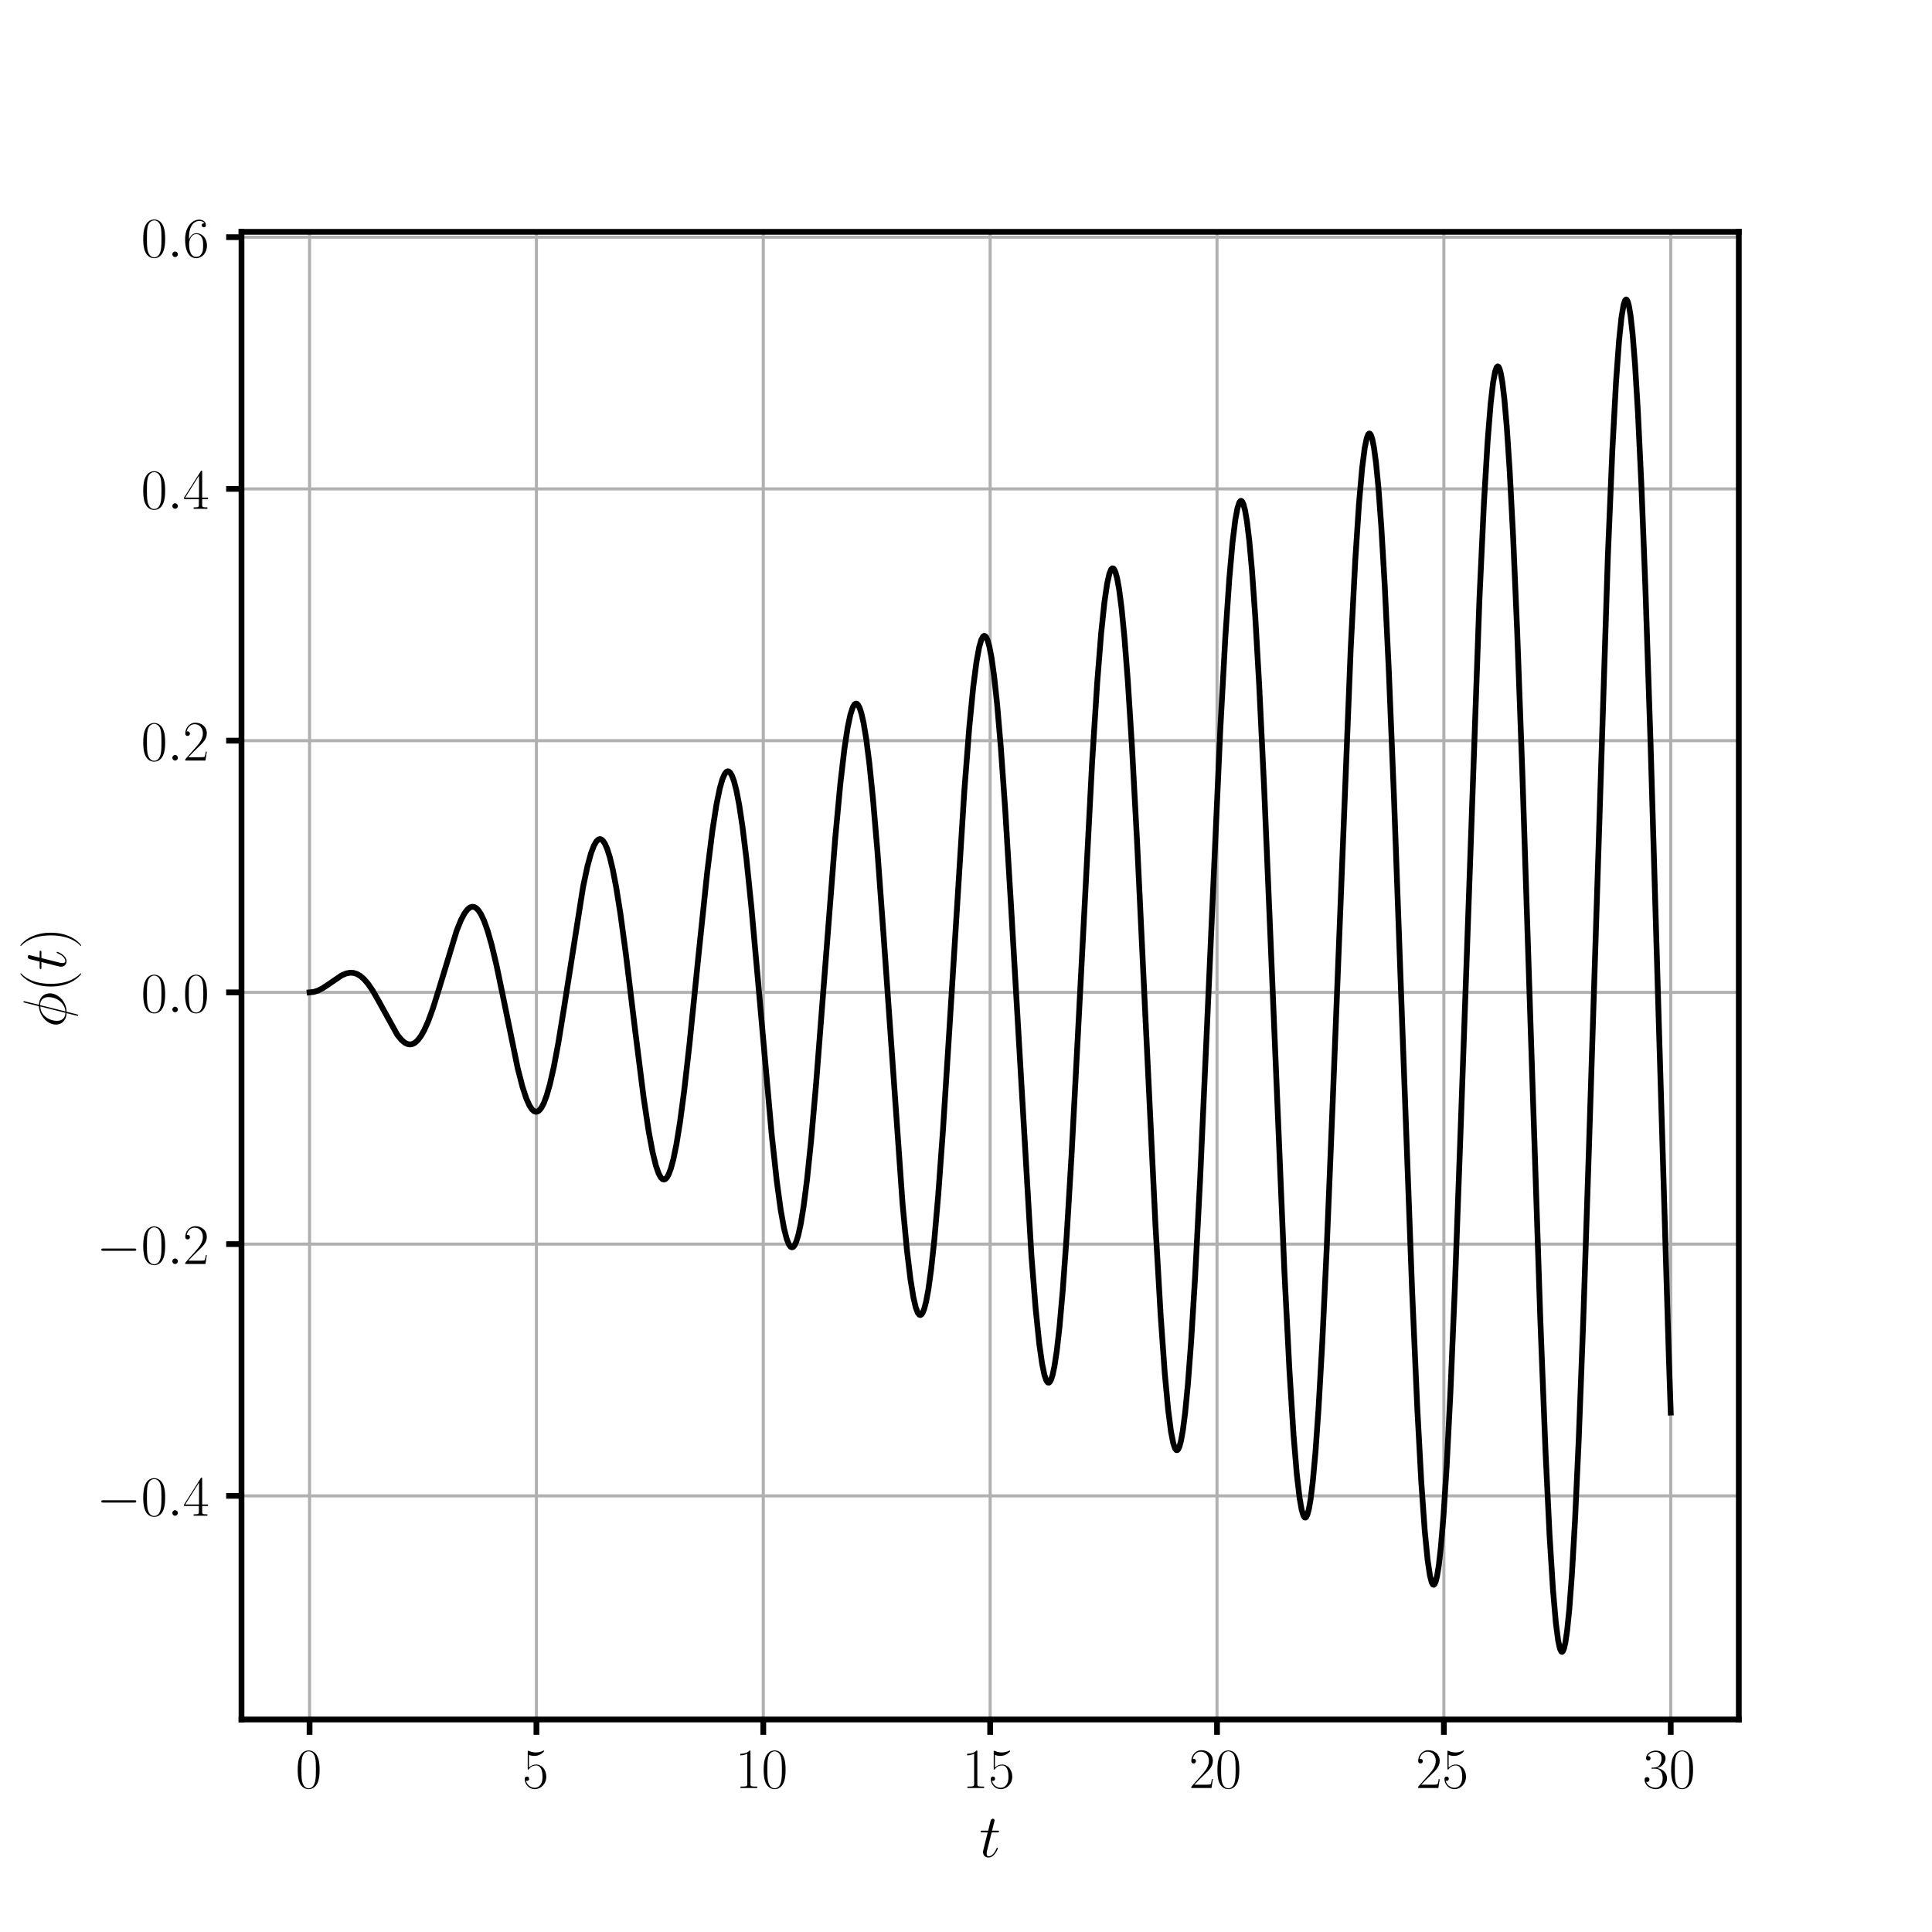
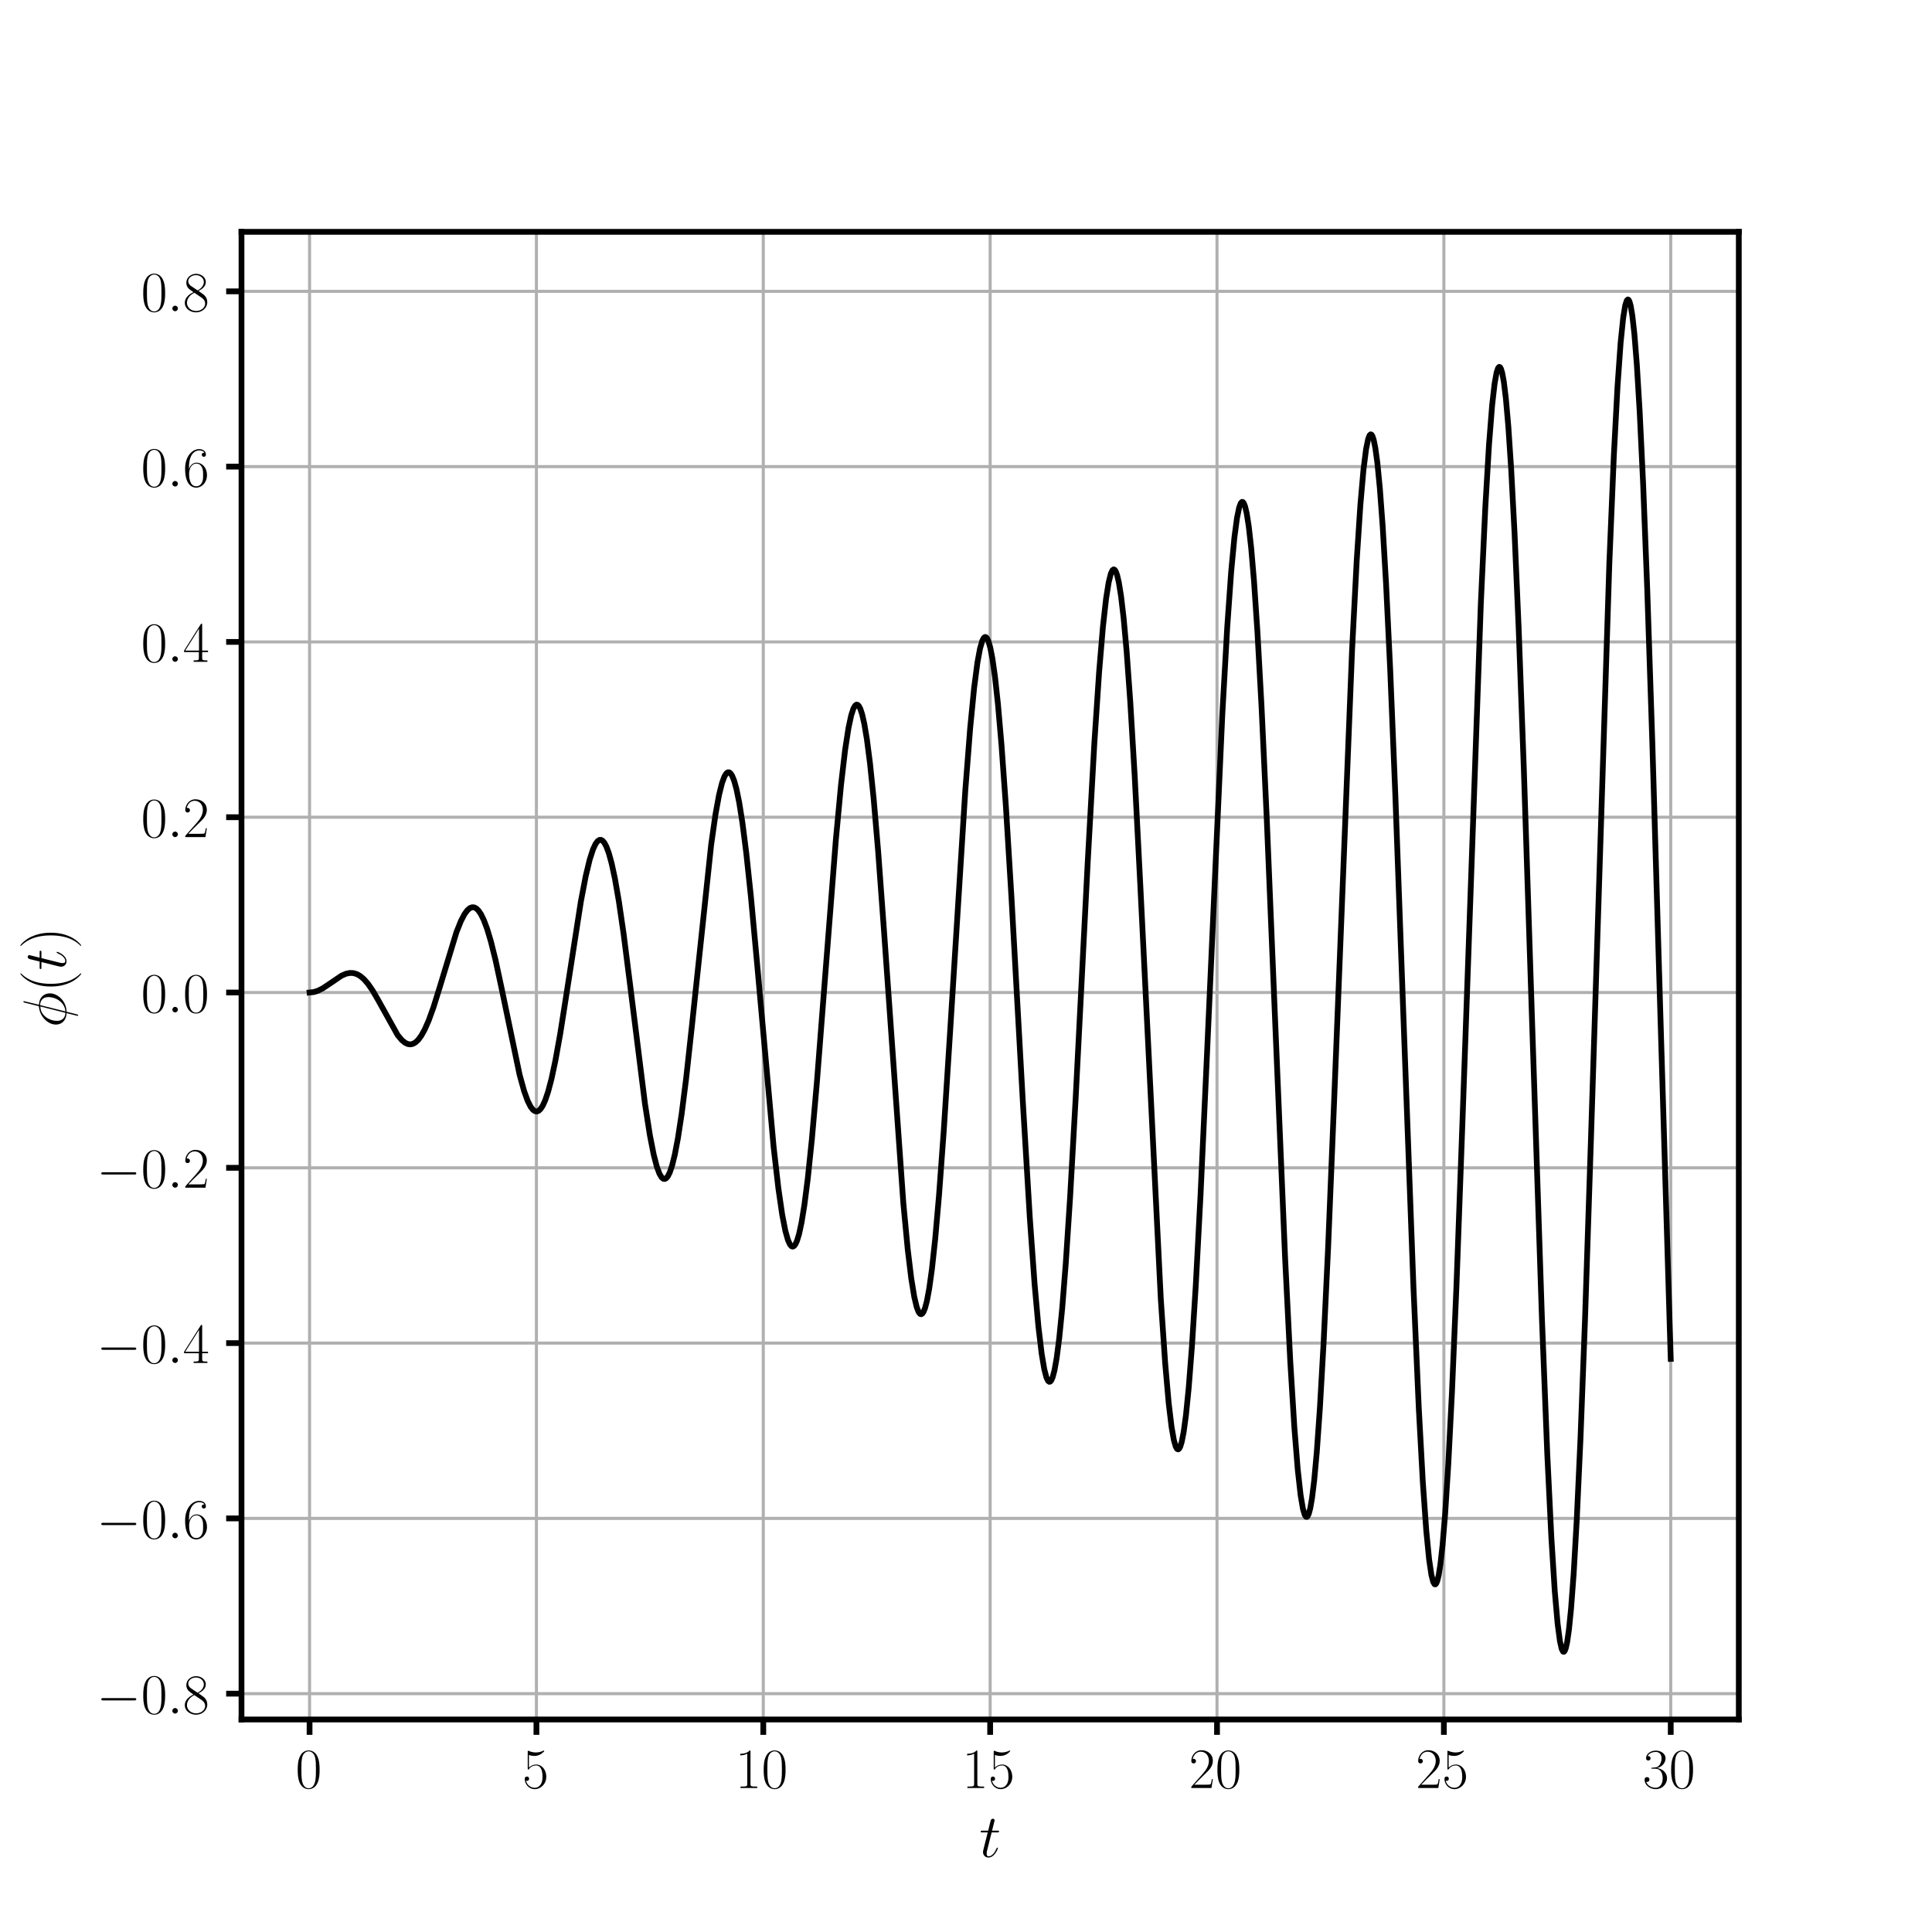
<svg xmlns="http://www.w3.org/2000/svg" xmlns:xlink="http://www.w3.org/1999/xlink" width="504pt" height="504pt" viewBox="0 0 504 504" version="1.1">
  <defs>
    <style type="text/css">*{stroke-linejoin: round; stroke-linecap: butt}</style>
  </defs>
  <g id="figure_1">
    <g id="patch_1">
      <path d="M 0 504  L 504 504  L 504 0  L 0 0  z " style="fill: #ffffff" />
    </g>
    <g id="axes_1">
      <g id="patch_2">
        <path d="M 63 448.56  L 453.6 448.56  L 453.6 60.48  L 63 60.48  z " style="fill: #ffffff" />
      </g>
      <g id="matplotlib.axis_1">
        <g id="xtick_1">
          <g id="line2d_1">
-             <path d="M 80.755 448.56  L 80.755 60.48  " clip-path="url(#p3de62690d2)" style="fill: none; stroke: #b0b0b0; stroke-width: 0.8; stroke-linecap: square" />
+             <path d="M 80.755 448.56  L 80.755 60.48  " clip-path="url(#p4feaed9489)" style="fill: none; stroke: #b0b0b0; stroke-width: 0.8; stroke-linecap: square" />
          </g>
          <g id="line2d_2">
            <defs>
-               <path id="m54a59d5368" d="M 0 0  L 0 4  " style="stroke: #000000; stroke-width: 1.5" />
+               <path id="m7c94005bdd" d="M 0 0  L 0 4  " style="stroke: #000000; stroke-width: 1.5" />
            </defs>
            <g>
-               <use xlink:href="#m54a59d5368" x="80.755" y="448.56" style="stroke: #000000; stroke-width: 1.5" />
+               <use xlink:href="#m7c94005bdd" x="80.755" y="448.56" style="stroke: #000000; stroke-width: 1.5" />
            </g>
          </g>
          <g id="text_1">
            <g transform="translate(77.09643 466.4377) scale(0.15 -0.15)">
              <defs>
                <path id="CMR17-30" d="M 2688 2025  C 2688 2416 2682 3080 2413 3591  C 2176 4039 1798 4198 1466 4198  C 1158 4198 768 4058 525 3597  C 269 3118 243 2524 243 2025  C 243 1661 250 1106 448 619  C 723 -39 1216 -128 1466 -128  C 1760 -128 2208 -7 2470 600  C 2662 1042 2688 1559 2688 2025  z M 1466 -26  C 1056 -26 813 325 723 812  C 653 1188 653 1738 653 2096  C 653 2588 653 2997 736 3387  C 858 3929 1216 4096 1466 4096  C 1728 4096 2067 3923 2189 3400  C 2272 3036 2278 2607 2278 2096  C 2278 1680 2278 1169 2202 792  C 2067 95 1690 -26 1466 -26  z " transform="scale(0.015625)" />
              </defs>
              <use xlink:href="#CMR17-30" transform="scale(0.996264)" />
            </g>
          </g>
        </g>
        <g id="xtick_2">
          <g id="line2d_3">
-             <path d="M 139.936 448.56  L 139.936 60.48  " clip-path="url(#p3de62690d2)" style="fill: none; stroke: #b0b0b0; stroke-width: 0.8; stroke-linecap: square" />
+             <path d="M 139.936 448.56  L 139.936 60.48  " clip-path="url(#p4feaed9489)" style="fill: none; stroke: #b0b0b0; stroke-width: 0.8; stroke-linecap: square" />
          </g>
          <g id="line2d_4">
            <g>
-               <use xlink:href="#m54a59d5368" x="139.936" y="448.56" style="stroke: #000000; stroke-width: 1.5" />
+               <use xlink:href="#m7c94005bdd" x="139.936" y="448.56" style="stroke: #000000; stroke-width: 1.5" />
            </g>
          </g>
          <g id="text_2">
            <g transform="translate(136.2782 466.4377) scale(0.15 -0.15)">
              <defs>
                <path id="CMR17-35" d="M 730 3692  C 794 3666 1056 3584 1325 3584  C 1920 3584 2246 3911 2432 4100  C 2432 4157 2432 4192 2394 4192  C 2387 4192 2374 4192 2323 4163  C 2099 4058 1837 3973 1517 3973  C 1325 3973 1037 3999 723 4139  C 653 4171 640 4171 634 4171  C 602 4171 595 4164 595 4037  L 595 2203  C 595 2089 595 2057 659 2057  C 691 2057 704 2070 736 2114  C 941 2401 1222 2522 1542 2522  C 1766 2522 2246 2382 2246 1289  C 2246 1085 2246 715 2054 421  C 1894 159 1645 25 1370 25  C 947 25 518 320 403 814  C 429 807 480 795 506 795  C 589 795 749 840 749 1038  C 749 1210 627 1280 506 1280  C 358 1280 262 1190 262 1011  C 262 454 704 -128 1382 -128  C 2042 -128 2669 440 2669 1264  C 2669 2030 2170 2624 1549 2624  C 1222 2624 947 2503 730 2274  L 730 3692  z " transform="scale(0.015625)" />
              </defs>
              <use xlink:href="#CMR17-35" transform="scale(0.996264)" />
            </g>
          </g>
        </g>
        <g id="xtick_3">
          <g id="line2d_5">
-             <path d="M 199.118 448.56  L 199.118 60.48  " clip-path="url(#p3de62690d2)" style="fill: none; stroke: #b0b0b0; stroke-width: 0.8; stroke-linecap: square" />
+             <path d="M 199.118 448.56  L 199.118 60.48  " clip-path="url(#p4feaed9489)" style="fill: none; stroke: #b0b0b0; stroke-width: 0.8; stroke-linecap: square" />
          </g>
          <g id="line2d_6">
            <g>
-               <use xlink:href="#m54a59d5368" x="199.118" y="448.56" style="stroke: #000000; stroke-width: 1.5" />
+               <use xlink:href="#m7c94005bdd" x="199.118" y="448.56" style="stroke: #000000; stroke-width: 1.5" />
            </g>
          </g>
          <g id="text_3">
            <g transform="translate(191.8019 466.4377) scale(0.15 -0.15)">
              <defs>
                <path id="CMR17-31" d="M 1702 4058  C 1702 4192 1696 4192 1606 4192  C 1357 3916 979 3827 621 3827  C 602 3827 570 3827 563 3808  C 557 3795 557 3782 557 3648  C 755 3648 1088 3686 1344 3839  L 1344 461  C 1344 236 1331 160 781 160  L 589 160  L 589 0  C 896 0 1216 0 1523 0  C 1830 0 2150 0 2458 0  L 2458 160  L 2266 160  C 1715 160 1702 230 1702 458  L 1702 4058  z " transform="scale(0.015625)" />
              </defs>
              <use xlink:href="#CMR17-31" transform="scale(0.996264)" />
              <use xlink:href="#CMR17-30" transform="translate(45.69048 0) scale(0.996264)" />
            </g>
          </g>
        </g>
        <g id="xtick_4">
          <g id="line2d_7">
-             <path d="M 258.3 448.56  L 258.3 60.48  " clip-path="url(#p3de62690d2)" style="fill: none; stroke: #b0b0b0; stroke-width: 0.8; stroke-linecap: square" />
+             <path d="M 258.3 448.56  L 258.3 60.48  " clip-path="url(#p4feaed9489)" style="fill: none; stroke: #b0b0b0; stroke-width: 0.8; stroke-linecap: square" />
          </g>
          <g id="line2d_8">
            <g>
-               <use xlink:href="#m54a59d5368" x="258.3" y="448.56" style="stroke: #000000; stroke-width: 1.5" />
+               <use xlink:href="#m7c94005bdd" x="258.3" y="448.56" style="stroke: #000000; stroke-width: 1.5" />
            </g>
          </g>
          <g id="text_4">
            <g transform="translate(250.9838 466.4377) scale(0.15 -0.15)">
              <use xlink:href="#CMR17-31" transform="scale(0.996264)" />
              <use xlink:href="#CMR17-35" transform="translate(45.69048 0) scale(0.996264)" />
            </g>
          </g>
        </g>
        <g id="xtick_5">
          <g id="line2d_9">
-             <path d="M 317.482 448.56  L 317.482 60.48  " clip-path="url(#p3de62690d2)" style="fill: none; stroke: #b0b0b0; stroke-width: 0.8; stroke-linecap: square" />
+             <path d="M 317.482 448.56  L 317.482 60.48  " clip-path="url(#p4feaed9489)" style="fill: none; stroke: #b0b0b0; stroke-width: 0.8; stroke-linecap: square" />
          </g>
          <g id="line2d_10">
            <g>
-               <use xlink:href="#m54a59d5368" x="317.482" y="448.56" style="stroke: #000000; stroke-width: 1.5" />
+               <use xlink:href="#m7c94005bdd" x="317.482" y="448.56" style="stroke: #000000; stroke-width: 1.5" />
            </g>
          </g>
          <g id="text_5">
            <g transform="translate(310.1656 466.4377) scale(0.15 -0.15)">
              <defs>
                <path id="CMR17-32" d="M 2669 989  L 2554 989  C 2490 536 2438 459 2413 420  C 2381 369 1920 369 1830 369  L 602 369  C 832 619 1280 1072 1824 1597  C 2214 1967 2669 2402 2669 3035  C 2669 3790 2067 4224 1395 4224  C 691 4224 262 3604 262 3030  C 262 2780 448 2748 525 2748  C 589 2748 781 2787 781 3010  C 781 3207 614 3264 525 3264  C 486 3264 448 3258 422 3245  C 544 3790 915 4058 1306 4058  C 1862 4058 2227 3617 2227 3035  C 2227 2479 1901 2000 1536 1584  L 262 146  L 262 0  L 2515 0  L 2669 989  z " transform="scale(0.015625)" />
              </defs>
              <use xlink:href="#CMR17-32" transform="scale(0.996264)" />
              <use xlink:href="#CMR17-30" transform="translate(45.69048 0) scale(0.996264)" />
            </g>
          </g>
        </g>
        <g id="xtick_6">
          <g id="line2d_11">
-             <path d="M 376.664 448.56  L 376.664 60.48  " clip-path="url(#p3de62690d2)" style="fill: none; stroke: #b0b0b0; stroke-width: 0.8; stroke-linecap: square" />
+             <path d="M 376.664 448.56  L 376.664 60.48  " clip-path="url(#p4feaed9489)" style="fill: none; stroke: #b0b0b0; stroke-width: 0.8; stroke-linecap: square" />
          </g>
          <g id="line2d_12">
            <g>
-               <use xlink:href="#m54a59d5368" x="376.664" y="448.56" style="stroke: #000000; stroke-width: 1.5" />
+               <use xlink:href="#m7c94005bdd" x="376.664" y="448.56" style="stroke: #000000; stroke-width: 1.5" />
            </g>
          </g>
          <g id="text_6">
            <g transform="translate(369.3474 466.4377) scale(0.15 -0.15)">
              <use xlink:href="#CMR17-32" transform="scale(0.996264)" />
              <use xlink:href="#CMR17-35" transform="translate(45.69048 0) scale(0.996264)" />
            </g>
          </g>
        </g>
        <g id="xtick_7">
          <g id="line2d_13">
-             <path d="M 435.845 448.56  L 435.845 60.48  " clip-path="url(#p3de62690d2)" style="fill: none; stroke: #b0b0b0; stroke-width: 0.8; stroke-linecap: square" />
+             <path d="M 435.845 448.56  L 435.845 60.48  " clip-path="url(#p4feaed9489)" style="fill: none; stroke: #b0b0b0; stroke-width: 0.8; stroke-linecap: square" />
          </g>
          <g id="line2d_14">
            <g>
-               <use xlink:href="#m54a59d5368" x="435.845" y="448.56" style="stroke: #000000; stroke-width: 1.5" />
+               <use xlink:href="#m7c94005bdd" x="435.845" y="448.56" style="stroke: #000000; stroke-width: 1.5" />
            </g>
          </g>
          <g id="text_7">
            <g transform="translate(428.5292 466.4377) scale(0.15 -0.15)">
              <defs>
                <path id="CMR17-33" d="M 1414 2157  C 1984 2157 2234 1662 2234 1090  C 2234 320 1824 25 1453 25  C 1114 25 563 194 390 693  C 422 680 454 680 486 680  C 640 680 755 782 755 948  C 755 1133 614 1216 486 1216  C 378 1216 211 1165 211 926  C 211 335 787 -128 1466 -128  C 2176 -128 2720 430 2720 1085  C 2720 1707 2208 2157 1600 2227  C 2086 2328 2554 2756 2554 3329  C 2554 3820 2048 4179 1472 4179  C 890 4179 378 3829 378 3329  C 378 3110 544 3072 627 3072  C 762 3072 877 3155 877 3321  C 877 3486 762 3569 627 3569  C 602 3569 570 3569 544 3557  C 730 3959 1235 4032 1459 4032  C 1683 4032 2106 3925 2106 3320  C 2106 3143 2080 2828 1862 2550  C 1670 2304 1453 2304 1242 2284  C 1210 2284 1062 2269 1037 2269  C 992 2263 966 2257 966 2208  C 966 2163 973 2157 1101 2157  L 1414 2157  z " transform="scale(0.015625)" />
              </defs>
              <use xlink:href="#CMR17-33" transform="scale(0.996264)" />
              <use xlink:href="#CMR17-30" transform="translate(45.69048 0) scale(0.996264)" />
            </g>
          </g>
        </g>
        <g id="text_8">
          <g transform="translate(255.4819 484.4131) scale(0.16 -0.16)">
            <defs>
              <path id="CMMI12-74" d="M 1286 2566  L 1875 2566  C 1997 2566 2061 2566 2061 2681  C 2061 2752 2022 2752 1894 2752  L 1331 2752  L 1568 3692  C 1594 3781 1594 3794 1594 3840  C 1594 3943 1510 4000 1427 4000  C 1376 4000 1229 3981 1178 3775  L 928 2752  L 326 2752  C 198 2752 141 2752 141 2630  C 141 2566 186 2566 307 2566  L 877 2566  L 454 881  C 403 658 384 594 384 511  C 384 211 595 -64 954 -64  C 1600 -64 1946 868 1946 912  C 1946 951 1920 970 1882 970  C 1869 970 1843 970 1830 944  C 1824 938 1818 931 1773 829  C 1638 511 1344 64 973 64  C 781 64 768 224 768 364  C 768 370 768 492 787 568  L 1286 2566  z " transform="scale(0.015625)" />
            </defs>
            <use xlink:href="#CMMI12-74" transform="scale(0.996264)" />
          </g>
        </g>
      </g>
      <g id="matplotlib.axis_2">
        <g id="ytick_1">
          <g id="line2d_15">
-             <path d="M 63 390.221  L 453.6 390.221  " clip-path="url(#p3de62690d2)" style="fill: none; stroke: #b0b0b0; stroke-width: 0.8; stroke-linecap: square" />
+             <path d="M 63 441.829  L 453.6 441.829  " clip-path="url(#p4feaed9489)" style="fill: none; stroke: #b0b0b0; stroke-width: 0.8; stroke-linecap: square" />
          </g>
          <g id="line2d_16">
            <defs>
-               <path id="m328a1e483a" d="M 0 0  L -4 0  " style="stroke: #000000; stroke-width: 1.5" />
+               <path id="ma137178cfb" d="M 0 0  L -4 0  " style="stroke: #000000; stroke-width: 1.5" />
            </defs>
            <g>
-               <use xlink:href="#m328a1e483a" x="63" y="390.221" style="stroke: #000000; stroke-width: 1.5" />
+               <use xlink:href="#ma137178cfb" x="63" y="441.829" style="stroke: #000000; stroke-width: 1.5" />
            </g>
          </g>
          <g id="text_9">
-             <g transform="translate(25.17983 395.4094) scale(0.15 -0.15)">
+             <g transform="translate(25.17983 447.0181) scale(0.15 -0.15)">
              <defs>
                <path id="CMSY10-0" d="M 4218 1472  C 4326 1472 4442 1472 4442 1600  C 4442 1728 4326 1728 4218 1728  L 755 1728  C 646 1728 531 1728 531 1600  C 531 1472 646 1472 755 1472  L 4218 1472  z " transform="scale(0.015625)" />
                <path id="CMMI12-3a" d="M 1178 307  C 1178 492 1024 619 870 619  C 685 619 557 466 557 313  C 557 128 710 0 864 0  C 1050 0 1178 153 1178 307  z " transform="scale(0.015625)" />
+                 <path id="CMR17-38" d="M 1741 2264  C 2144 2467 2554 2773 2554 3263  C 2554 3841 1990 4179 1472 4179  C 890 4179 378 3759 378 3180  C 378 3021 416 2747 666 2505  C 730 2442 998 2251 1171 2130  C 883 1983 211 1634 211 934  C 211 279 838 -128 1459 -128  C 2144 -128 2720 362 2720 1010  C 2720 1590 2330 1857 2074 2029  L 1741 2264  z M 902 2822  C 851 2854 595 3051 595 3351  C 595 3739 998 4032 1459 4032  C 1965 4032 2336 3676 2336 3262  C 2336 2669 1670 2331 1638 2331  C 1632 2331 1626 2331 1574 2370  L 902 2822  z M 2080 1519  C 2176 1449 2483 1240 2483 851  C 2483 381 2010 25 1472 25  C 890 25 448 438 448 940  C 448 1443 838 1862 1280 2060  L 2080 1519  z " transform="scale(0.015625)" />
+               </defs>
+               <use xlink:href="#CMSY10-0" transform="scale(0.996264)" />
+               <use xlink:href="#CMR17-30" transform="translate(77.48747 0) scale(0.996264)" />
+               <use xlink:href="#CMMI12-3a" transform="translate(123.1779 0) scale(0.996264)" />
+               <use xlink:href="#CMR17-38" transform="translate(150.2751 0) scale(0.996264)" />
+             </g>
+           </g>
+         </g>
+         <g id="ytick_2">
+           <g id="line2d_17">
+             <path d="M 63 396.101  L 453.6 396.101  " clip-path="url(#p4feaed9489)" style="fill: none; stroke: #b0b0b0; stroke-width: 0.8; stroke-linecap: square" />
+           </g>
+           <g id="line2d_18">
+             <g>
+               <use xlink:href="#ma137178cfb" x="63" y="396.101" style="stroke: #000000; stroke-width: 1.5" />
+             </g>
+           </g>
+           <g id="text_10">
+             <g transform="translate(25.17983 401.2895) scale(0.15 -0.15)">
+               <defs>
+                 <path id="CMR17-36" d="M 678 2176  C 678 3690 1395 4032 1811 4032  C 1946 4032 2272 4009 2400 3776  C 2298 3776 2106 3776 2106 3553  C 2106 3381 2246 3323 2336 3323  C 2394 3323 2566 3348 2566 3560  C 2566 3954 2246 4179 1805 4179  C 1043 4179 243 3390 243 1984  C 243 253 966 -128 1478 -128  C 2099 -128 2688 427 2688 1283  C 2688 2081 2170 2662 1517 2662  C 1126 2662 838 2407 678 1960  L 678 2176  z M 1478 25  C 691 25 691 1200 691 1436  C 691 1896 909 2560 1504 2560  C 1613 2560 1926 2560 2138 2120  C 2253 1870 2253 1609 2253 1289  C 2253 944 2253 690 2118 434  C 1978 171 1773 25 1478 25  z " transform="scale(0.015625)" />
+               </defs>
+               <use xlink:href="#CMSY10-0" transform="scale(0.996264)" />
+               <use xlink:href="#CMR17-30" transform="translate(77.48747 0) scale(0.996264)" />
+               <use xlink:href="#CMMI12-3a" transform="translate(123.1779 0) scale(0.996264)" />
+               <use xlink:href="#CMR17-36" transform="translate(150.2751 0) scale(0.996264)" />
+             </g>
+           </g>
+         </g>
+         <g id="ytick_3">
+           <g id="line2d_19">
+             <path d="M 63 350.372  L 453.6 350.372  " clip-path="url(#p4feaed9489)" style="fill: none; stroke: #b0b0b0; stroke-width: 0.8; stroke-linecap: square" />
+           </g>
+           <g id="line2d_20">
+             <g>
+               <use xlink:href="#ma137178cfb" x="63" y="350.372" style="stroke: #000000; stroke-width: 1.5" />
+             </g>
+           </g>
+           <g id="text_11">
+             <g transform="translate(25.17983 355.5608) scale(0.15 -0.15)">
+               <defs>
                <path id="CMR17-34" d="M 2150 4122  C 2150 4256 2144 4256 2029 4256  L 128 1254  L 128 1088  L 1779 1088  L 1779 457  C 1779 224 1766 160 1318 160  L 1197 160  L 1197 0  C 1402 0 1747 0 1965 0  C 2182 0 2528 0 2733 0  L 2733 160  L 2611 160  C 2163 160 2150 224 2150 457  L 2150 1088  L 2803 1088  L 2803 1254  L 2150 1254  L 2150 4122  z M 1798 3703  L 1798 1254  L 256 1254  L 1798 3703  z " transform="scale(0.015625)" />
              </defs>
              <use xlink:href="#CMSY10-0" transform="scale(0.996264)" />
              <use xlink:href="#CMR17-30" transform="translate(77.48747 0) scale(0.996264)" />
              <use xlink:href="#CMMI12-3a" transform="translate(123.1779 0) scale(0.996264)" />
              <use xlink:href="#CMR17-34" transform="translate(150.2751 0) scale(0.996264)" />
            </g>
          </g>
        </g>
-         <g id="ytick_2">
-           <g id="line2d_17">
-             <path d="M 63 324.55  L 453.6 324.55  " clip-path="url(#p3de62690d2)" style="fill: none; stroke: #b0b0b0; stroke-width: 0.8; stroke-linecap: square" />
-           </g>
-           <g id="line2d_18">
-             <g>
-               <use xlink:href="#m328a1e483a" x="63" y="324.55" style="stroke: #000000; stroke-width: 1.5" />
-             </g>
-           </g>
-           <g id="text_10">
-             <g transform="translate(25.17983 329.7392) scale(0.15 -0.15)">
+         <g id="ytick_4">
+           <g id="line2d_21">
+             <path d="M 63 304.643  L 453.6 304.643  " clip-path="url(#p4feaed9489)" style="fill: none; stroke: #b0b0b0; stroke-width: 0.8; stroke-linecap: square" />
+           </g>
+           <g id="line2d_22">
+             <g>
+               <use xlink:href="#ma137178cfb" x="63" y="304.643" style="stroke: #000000; stroke-width: 1.5" />
+             </g>
+           </g>
+           <g id="text_12">
+             <g transform="translate(25.17983 309.8322) scale(0.15 -0.15)">
              <use xlink:href="#CMSY10-0" transform="scale(0.996264)" />
              <use xlink:href="#CMR17-30" transform="translate(77.48747 0) scale(0.996264)" />
              <use xlink:href="#CMMI12-3a" transform="translate(123.1779 0) scale(0.996264)" />
              <use xlink:href="#CMR17-32" transform="translate(150.2751 0) scale(0.996264)" />
            </g>
          </g>
        </g>
-         <g id="ytick_3">
-           <g id="line2d_19">
-             <path d="M 63 258.88  L 453.6 258.88  " clip-path="url(#p3de62690d2)" style="fill: none; stroke: #b0b0b0; stroke-width: 0.8; stroke-linecap: square" />
-           </g>
-           <g id="line2d_20">
-             <g>
-               <use xlink:href="#m328a1e483a" x="63" y="258.88" style="stroke: #000000; stroke-width: 1.5" />
-             </g>
-           </g>
-           <g id="text_11">
-             <g transform="translate(36.80295 264.069) scale(0.15 -0.15)">
-               <use xlink:href="#CMR17-30" transform="scale(0.996264)" />
-               <use xlink:href="#CMMI12-3a" transform="translate(45.69048 0) scale(0.996264)" />
-               <use xlink:href="#CMR17-30" transform="translate(72.78765 0) scale(0.996264)" />
-             </g>
-           </g>
-         </g>
-         <g id="ytick_4">
-           <g id="line2d_21">
-             <path d="M 63 193.21  L 453.6 193.21  " clip-path="url(#p3de62690d2)" style="fill: none; stroke: #b0b0b0; stroke-width: 0.8; stroke-linecap: square" />
-           </g>
-           <g id="line2d_22">
-             <g>
-               <use xlink:href="#m328a1e483a" x="63" y="193.21" style="stroke: #000000; stroke-width: 1.5" />
-             </g>
-           </g>
-           <g id="text_12">
-             <g transform="translate(36.80295 198.3988) scale(0.15 -0.15)">
-               <use xlink:href="#CMR17-30" transform="scale(0.996264)" />
-               <use xlink:href="#CMMI12-3a" transform="translate(45.69048 0) scale(0.996264)" />
-               <use xlink:href="#CMR17-32" transform="translate(72.78765 0) scale(0.996264)" />
-             </g>
-           </g>
-         </g>
        <g id="ytick_5">
          <g id="line2d_23">
-             <path d="M 63 127.54  L 453.6 127.54  " clip-path="url(#p3de62690d2)" style="fill: none; stroke: #b0b0b0; stroke-width: 0.8; stroke-linecap: square" />
+             <path d="M 63 258.915  L 453.6 258.915  " clip-path="url(#p4feaed9489)" style="fill: none; stroke: #b0b0b0; stroke-width: 0.8; stroke-linecap: square" />
          </g>
          <g id="line2d_24">
            <g>
-               <use xlink:href="#m328a1e483a" x="63" y="127.54" style="stroke: #000000; stroke-width: 1.5" />
+               <use xlink:href="#ma137178cfb" x="63" y="258.915" style="stroke: #000000; stroke-width: 1.5" />
            </g>
          </g>
          <g id="text_13">
-             <g transform="translate(36.80295 132.7285) scale(0.15 -0.15)">
-               <use xlink:href="#CMR17-30" transform="scale(0.996264)" />
-               <use xlink:href="#CMMI12-3a" transform="translate(45.69048 0) scale(0.996264)" />
-               <use xlink:href="#CMR17-34" transform="translate(72.78765 0) scale(0.996264)" />
+             <g transform="translate(36.80295 264.1036) scale(0.15 -0.15)">
+               <use xlink:href="#CMR17-30" transform="scale(0.996264)" />
+               <use xlink:href="#CMMI12-3a" transform="translate(45.69048 0) scale(0.996264)" />
+               <use xlink:href="#CMR17-30" transform="translate(72.78765 0) scale(0.996264)" />
            </g>
          </g>
        </g>
        <g id="ytick_6">
          <g id="line2d_25">
-             <path d="M 63 61.869  L 453.6 61.869  " clip-path="url(#p3de62690d2)" style="fill: none; stroke: #b0b0b0; stroke-width: 0.8; stroke-linecap: square" />
+             <path d="M 63 213.186  L 453.6 213.186  " clip-path="url(#p4feaed9489)" style="fill: none; stroke: #b0b0b0; stroke-width: 0.8; stroke-linecap: square" />
          </g>
          <g id="line2d_26">
            <g>
-               <use xlink:href="#m328a1e483a" x="63" y="61.869" style="stroke: #000000; stroke-width: 1.5" />
+               <use xlink:href="#ma137178cfb" x="63" y="213.186" style="stroke: #000000; stroke-width: 1.5" />
            </g>
          </g>
          <g id="text_14">
-             <g transform="translate(36.80295 67.05833) scale(0.15 -0.15)">
-               <defs>
-                 <path id="CMR17-36" d="M 678 2176  C 678 3690 1395 4032 1811 4032  C 1946 4032 2272 4009 2400 3776  C 2298 3776 2106 3776 2106 3553  C 2106 3381 2246 3323 2336 3323  C 2394 3323 2566 3348 2566 3560  C 2566 3954 2246 4179 1805 4179  C 1043 4179 243 3390 243 1984  C 243 253 966 -128 1478 -128  C 2099 -128 2688 427 2688 1283  C 2688 2081 2170 2662 1517 2662  C 1126 2662 838 2407 678 1960  L 678 2176  z M 1478 25  C 691 25 691 1200 691 1436  C 691 1896 909 2560 1504 2560  C 1613 2560 1926 2560 2138 2120  C 2253 1870 2253 1609 2253 1289  C 2253 944 2253 690 2118 434  C 1978 171 1773 25 1478 25  z " transform="scale(0.015625)" />
-               </defs>
+             <g transform="translate(36.80295 218.375) scale(0.15 -0.15)">
+               <use xlink:href="#CMR17-30" transform="scale(0.996264)" />
+               <use xlink:href="#CMMI12-3a" transform="translate(45.69048 0) scale(0.996264)" />
+               <use xlink:href="#CMR17-32" transform="translate(72.78765 0) scale(0.996264)" />
+             </g>
+           </g>
+         </g>
+         <g id="ytick_7">
+           <g id="line2d_27">
+             <path d="M 63 167.457  L 453.6 167.457  " clip-path="url(#p4feaed9489)" style="fill: none; stroke: #b0b0b0; stroke-width: 0.8; stroke-linecap: square" />
+           </g>
+           <g id="line2d_28">
+             <g>
+               <use xlink:href="#ma137178cfb" x="63" y="167.457" style="stroke: #000000; stroke-width: 1.5" />
+             </g>
+           </g>
+           <g id="text_15">
+             <g transform="translate(36.80295 172.6463) scale(0.15 -0.15)">
+               <use xlink:href="#CMR17-30" transform="scale(0.996264)" />
+               <use xlink:href="#CMMI12-3a" transform="translate(45.69048 0) scale(0.996264)" />
+               <use xlink:href="#CMR17-34" transform="translate(72.78765 0) scale(0.996264)" />
+             </g>
+           </g>
+         </g>
+         <g id="ytick_8">
+           <g id="line2d_29">
+             <path d="M 63 121.729  L 453.6 121.729  " clip-path="url(#p4feaed9489)" style="fill: none; stroke: #b0b0b0; stroke-width: 0.8; stroke-linecap: square" />
+           </g>
+           <g id="line2d_30">
+             <g>
+               <use xlink:href="#ma137178cfb" x="63" y="121.729" style="stroke: #000000; stroke-width: 1.5" />
+             </g>
+           </g>
+           <g id="text_16">
+             <g transform="translate(36.80295 126.9177) scale(0.15 -0.15)">
              <use xlink:href="#CMR17-30" transform="scale(0.996264)" />
              <use xlink:href="#CMMI12-3a" transform="translate(45.69048 0) scale(0.996264)" />
              <use xlink:href="#CMR17-36" transform="translate(72.78765 0) scale(0.996264)" />
            </g>
          </g>
        </g>
-         <g id="text_15">
+         <g id="ytick_9">
+           <g id="line2d_31">
+             <path d="M 63 76  L 453.6 76  " clip-path="url(#p4feaed9489)" style="fill: none; stroke: #b0b0b0; stroke-width: 0.8; stroke-linecap: square" />
+           </g>
+           <g id="line2d_32">
+             <g>
+               <use xlink:href="#ma137178cfb" x="63" y="76" style="stroke: #000000; stroke-width: 1.5" />
+             </g>
+           </g>
+           <g id="text_17">
+             <g transform="translate(36.80295 81.1891) scale(0.15 -0.15)">
+               <use xlink:href="#CMR17-30" transform="scale(0.996264)" />
+               <use xlink:href="#CMMI12-3a" transform="translate(45.69048 0) scale(0.996264)" />
+               <use xlink:href="#CMR17-38" transform="translate(72.78765 0) scale(0.996264)" />
+             </g>
+           </g>
+         </g>
+         <g id="text_18">
          <g transform="translate(17.19478 268.0266) rotate(-90) scale(0.16 -0.16)">
            <defs>
              <path id="CMMI12-1e" d="M 2752 4390  C 2752 4448 2707 4448 2688 4448  C 2630 4448 2624 4435 2598 4326  L 2253 2939  C 2234 2856 2227 2849 2221 2843  C 2214 2830 2170 2824 2157 2824  C 1107 2734 301 1864 301 1057  C 301 361 832 -64 1498 -64  C 1446 -261 1402 -463 1350 -659  C 1261 -995 1210 -1204 1210 -1229  C 1210 -1241 1210 -1280 1274 -1280  C 1293 -1280 1318 -1280 1331 -1254  C 1344 -1241 1382 -1089 1408 -1008  L 1645 -64  C 2739 -64 3571 854 3571 1680  C 3571 2343 3085 2816 2374 2816  L 2752 4390  z M 2336 2701  C 2758 2701 3181 2463 3181 1828  C 3181 1097 2675 128 1677 50  L 2336 2701  z M 1530 50  C 1216 50 691 220 691 938  C 691 1761 1274 2676 2195 2676  L 1530 50  z " transform="scale(0.015625)" />
              <path id="CMR17-28" d="M 1958 -1561  C 1958 -1555 1958 -1542 1939 -1523  C 1645 -1224 858 -407 858 1581  C 858 3569 1632 4379 1946 4697  C 1946 4704 1958 4717 1958 4736  C 1958 4755 1939 4768 1914 4768  C 1843 4768 1299 4296 986 3594  C 666 2887 576 2199 576 1588  C 576 1128 621 351 1005 -471  C 1312 -1135 1837 -1600 1914 -1600  C 1946 -1600 1958 -1587 1958 -1561  z " transform="scale(0.015625)" />
              <path id="CMR17-29" d="M 1683 1581  C 1683 2040 1638 2817 1254 3639  C 947 4303 422 4768 346 4768  C 326 4768 301 4761 301 4729  C 301 4717 307 4710 314 4697  C 621 4378 1402 3568 1402 1584  C 1402 -407 627 -1217 314 -1537  C 307 -1549 301 -1556 301 -1568  C 301 -1600 326 -1600 346 -1600  C 416 -1600 960 -1128 1274 -426  C 1594 281 1683 969 1683 1581  z " transform="scale(0.015625)" />
            </defs>
            <use xlink:href="#CMMI12-1e" transform="scale(0.996264)" />
            <use xlink:href="#CMR17-28" transform="translate(57.73418 0) scale(0.996264)" />
            <use xlink:href="#CMMI12-74" transform="translate(93.01495 0) scale(0.996264)" />
            <use xlink:href="#CMR17-29" transform="translate(128.2413 0) scale(0.996264)" />
          </g>
        </g>
      </g>
-       <g id="line2d_27">
-         <path d="M 80.755 258.88  L 81.82 258.768  L 82.921 258.427  L 84.164 257.803  L 85.797 256.715  L 89.1 254.462  L 90.307 253.946  L 91.302 253.753  L 92.225 253.803  L 93.113 254.08  L 94.001 254.596  L 94.96 255.425  L 95.989 256.619  L 97.197 258.378  L 98.688 260.971  L 103.66 269.971  L 104.726 271.275  L 105.613 272.024  L 106.359 272.38  L 107.034 272.468  L 107.673 272.332  L 108.348 271.95  L 109.058 271.279  L 109.839 270.222  L 110.727 268.628  L 111.757 266.289  L 112.965 262.965  L 114.527 257.966  L 119.144 242.748  L 120.28 239.954  L 121.203 238.228  L 121.985 237.213  L 122.624 236.715  L 123.192 236.54  L 123.725 236.611  L 124.258 236.916  L 124.861 237.548  L 125.536 238.611  L 126.317 240.304  L 127.205 242.804  L 128.235 246.404  L 129.478 251.597  L 131.182 259.772  L 135.053 278.67  L 136.296 283.501  L 137.291 286.54  L 138.107 288.38  L 138.782 289.404  L 139.35 289.896  L 139.848 290.039  L 140.309 289.926  L 140.771 289.572  L 141.304 288.865  L 141.907 287.678  L 142.618 285.769  L 143.47 282.776  L 144.464 278.393  L 145.636 272.167  L 147.163 262.768  L 152.099 231.4  L 153.236 226.028  L 154.159 222.65  L 154.94 220.587  L 155.58 219.487  L 156.077 219.016  L 156.503 218.887  L 156.894 218.996  L 157.32 219.363  L 157.817 220.12  L 158.385 221.417  L 159.06 223.542  L 159.841 226.765  L 160.765 231.556  L 161.865 238.492  L 163.286 248.988  L 165.665 268.591  L 167.903 286.328  L 169.217 295.078  L 170.246 300.584  L 171.099 304.051  L 171.809 306.1  L 172.377 307.153  L 172.839 307.61  L 173.229 307.712  L 173.585 307.576  L 173.975 307.173  L 174.437 306.355  L 175.005 304.843  L 175.68 302.34  L 176.461 298.519  L 177.384 292.818  L 178.485 284.544  L 179.87 272.338  L 182.143 249.974  L 184.487 227.599  L 185.836 216.76  L 186.902 209.902  L 187.754 205.728  L 188.464 203.243  L 189.033 201.946  L 189.494 201.363  L 189.849 201.206  L 190.169 201.285  L 190.524 201.617  L 190.95 202.356  L 191.483 203.8  L 192.087 206.123  L 192.832 209.967  L 193.685 215.601  L 194.715 223.998  L 195.993 236.428  L 197.769 256.151  L 201.32 296.044  L 202.634 308.097  L 203.664 315.653  L 204.516 320.398  L 205.226 323.196  L 205.795 324.632  L 206.256 325.255  L 206.611 325.396  L 206.931 325.271  L 207.286 324.849  L 207.712 323.951  L 208.245 322.233  L 208.884 319.313  L 209.63 314.767  L 210.518 307.857  L 211.583 297.651  L 212.897 282.732  L 214.815 258.068  L 217.869 218.876  L 219.218 204.473  L 220.284 195.34  L 221.136 189.756  L 221.846 186.404  L 222.45 184.544  L 222.912 183.756  L 223.267 183.532  L 223.551 183.593  L 223.87 183.919  L 224.261 184.687  L 224.723 186.116  L 225.291 188.639  L 225.966 192.7  L 226.783 199.088  L 227.741 208.467  L 228.913 222.293  L 230.44 243.198  L 235.448 314.022  L 236.584 326.044  L 237.507 333.705  L 238.289 338.504  L 238.928 341.192  L 239.425 342.477  L 239.816 342.98  L 240.1 343.063  L 240.384 342.907  L 240.703 342.444  L 241.094 341.466  L 241.591 339.572  L 242.195 336.31  L 242.905 331.167  L 243.758 323.244  L 244.752 311.82  L 245.995 294.793  L 247.699 268.035  L 251.57 206.255  L 252.849 189.821  L 253.879 179.264  L 254.731 172.673  L 255.441 168.815  L 256.009 166.86  L 256.436 166.072  L 256.755 165.869  L 257.004 165.943  L 257.288 166.275  L 257.643 167.063  L 258.105 168.703  L 258.673 171.662  L 259.348 176.491  L 260.129 183.777  L 261.088 195.001  L 262.224 211.114  L 263.716 235.75  L 269.078 327.754  L 270.179 341.5  L 271.102 350.448  L 271.848 355.737  L 272.452 358.66  L 272.949 360.119  L 273.34 360.651  L 273.624 360.695  L 273.872 360.496  L 274.192 359.914  L 274.583 358.706  L 275.08 356.385  L 275.683 352.409  L 276.394 346.164  L 277.246 336.568  L 278.276 322.229  L 279.519 301.619  L 281.259 268.689  L 284.917 198.569  L 286.231 178.059  L 287.261 165.184  L 288.113 157.065  L 288.823 152.235  L 289.391 149.71  L 289.853 148.563  L 290.173 148.252  L 290.421 148.284  L 290.67 148.558  L 290.989 149.264  L 291.416 150.822  L 291.948 153.751  L 292.587 158.672  L 293.333 166.271  L 294.221 177.743  L 295.286 194.583  L 296.636 219.755  L 298.696 263.035  L 301.43 319.698  L 302.78 343.168  L 303.845 358.144  L 304.733 367.72  L 305.479 373.494  L 306.082 376.553  L 306.544 377.885  L 306.864 378.287  L 307.112 378.303  L 307.361 378.058  L 307.68 377.362  L 308.071 375.93  L 308.568 373.189  L 309.172 368.509  L 309.882 361.171  L 310.734 349.916  L 311.764 333.124  L 313.043 308.284  L 314.818 268.945  L 318.334 190.363  L 319.648 166.295  L 320.678 151.117  L 321.53 141.483  L 322.241 135.69  L 322.809 132.605  L 323.27 131.145  L 323.59 130.693  L 323.839 130.659  L 324.087 130.905  L 324.407 131.63  L 324.797 133.142  L 325.295 136.05  L 325.898 141.033  L 326.609 148.861  L 327.461 160.883  L 328.491 178.837  L 329.769 205.411  L 331.545 247.52  L 335.061 331.696  L 336.375 357.503  L 337.44 374.286  L 338.292 384.516  L 339.002 390.646  L 339.571 393.891  L 340.032 395.408  L 340.352 395.861  L 340.565 395.89  L 340.778 395.7  L 341.062 395.105  L 341.453 393.653  L 341.915 390.998  L 342.483 386.357  L 343.157 378.941  L 343.974 367.347  L 344.933 350.413  L 346.105 325.584  L 347.668 287.346  L 352.355 169.277  L 353.563 145.967  L 354.522 131.387  L 355.338 122.128  L 356.013 116.855  L 356.546 114.281  L 356.936 113.304  L 357.22 113.083  L 357.434 113.19  L 357.682 113.608  L 358.002 114.612  L 358.428 116.762  L 358.961 120.735  L 359.6 127.342  L 360.346 137.475  L 361.233 152.692  L 362.299 174.929  L 363.648 208.03  L 365.779 266.664  L 368.371 336.597  L 369.721 367.233  L 370.786 386.804  L 371.674 399.346  L 372.42 406.938  L 373.024 410.993  L 373.485 412.789  L 373.805 413.36  L 374.018 413.432  L 374.231 413.258  L 374.515 412.64  L 374.87 411.252  L 375.332 408.432  L 375.9 403.41  L 376.575 395.29  L 377.392 382.499  L 378.35 363.712  L 379.522 336.045  L 381.049 294.297  L 385.95 156.065  L 387.122 131.086  L 388.081 115.053  L 388.862 105.339  L 389.501 99.802  L 390.034 96.917  L 390.425 95.822  L 390.709 95.575  L 390.922 95.694  L 391.171 96.162  L 391.49 97.286  L 391.916 99.692  L 392.449 104.138  L 393.088 111.531  L 393.834 122.866  L 394.722 139.884  L 395.787 164.744  L 397.137 201.733  L 399.267 267.213  L 401.824 344.269  L 403.174 378.601  L 404.239 400.589  L 405.127 414.73  L 405.873 423.339  L 406.476 427.985  L 406.938 430.086  L 407.293 430.832  L 407.506 430.915  L 407.719 430.722  L 408.004 430.037  L 408.359 428.496  L 408.82 425.362  L 409.389 419.78  L 410.063 410.756  L 410.88 396.54  L 411.839 375.664  L 413.011 344.93  L 414.538 298.57  L 419.439 145.197  L 420.611 117.501  L 421.569 99.727  L 422.351 88.957  L 422.99 82.817  L 423.523 79.615  L 423.913 78.398  L 424.197 78.12  L 424.375 78.207  L 424.623 78.666  L 424.943 79.833  L 425.369 82.393  L 425.902 87.187  L 426.541 95.22  L 427.287 107.595  L 428.175 126.237  L 429.24 153.538  L 430.59 194.242  L 432.685 265.218  L 435.313 352.727  L 435.845 368.503  L 435.845 368.503  " clip-path="url(#p3de62690d2)" style="fill: none; stroke: #000000; stroke-width: 1.5; stroke-linecap: square" />
+       <g id="line2d_33">
+         <path d="M 80.755 258.915  L 81.82 258.804  L 82.921 258.464  L 84.164 257.845  L 85.797 256.763  L 89.1 254.52  L 90.307 254.004  L 91.302 253.809  L 92.225 253.854  L 93.113 254.126  L 94.001 254.635  L 94.96 255.454  L 95.989 256.636  L 97.197 258.38  L 98.688 260.953  L 103.731 270.018  L 104.797 271.3  L 105.684 272.031  L 106.43 272.373  L 107.105 272.447  L 107.744 272.3  L 108.419 271.908  L 109.129 271.228  L 109.91 270.163  L 110.798 268.563  L 111.828 266.222  L 113.071 262.796  L 114.669 257.679  L 119.073 243.183  L 120.245 240.255  L 121.168 238.486  L 121.949 237.427  L 122.624 236.867  L 123.192 236.667  L 123.725 236.713  L 124.258 236.991  L 124.826 237.546  L 125.465 238.489  L 126.211 240.008  L 127.063 242.276  L 128.057 245.585  L 129.265 250.432  L 130.827 257.708  L 135.551 280.381  L 136.722 284.603  L 137.646 287.165  L 138.427 288.721  L 139.066 289.54  L 139.599 289.892  L 140.061 289.947  L 140.522 289.766  L 141.019 289.303  L 141.588 288.435  L 142.227 287.029  L 142.973 284.832  L 143.861 281.474  L 144.89 276.662  L 146.169 269.548  L 147.944 258.251  L 151.531 235.173  L 152.81 228.497  L 153.84 224.224  L 154.692 221.586  L 155.367 220.138  L 155.935 219.386  L 156.396 219.102  L 156.787 219.094  L 157.178 219.303  L 157.639 219.83  L 158.172 220.814  L 158.811 222.521  L 159.557 225.217  L 160.409 229.176  L 161.439 235.095  L 162.682 243.623  L 164.387 257.019  L 168.258 287.959  L 169.536 296.15  L 170.531 301.209  L 171.347 304.343  L 172.022 306.165  L 172.59 307.128  L 173.052 307.514  L 173.443 307.556  L 173.798 307.366  L 174.224 306.851  L 174.721 305.854  L 175.325 304.077  L 176.035 301.21  L 176.852 296.926  L 177.811 290.662  L 178.983 281.448  L 180.51 267.529  L 185.517 220.389  L 186.653 212.42  L 187.577 207.371  L 188.358 204.242  L 188.997 202.525  L 189.494 201.738  L 189.885 201.465  L 190.24 201.484  L 190.595 201.759  L 191.021 202.429  L 191.518 203.674  L 192.122 205.85  L 192.832 209.315  L 193.685 214.695  L 194.679 222.503  L 195.887 233.857  L 197.52 251.546  L 201.817 299.229  L 203.06 310.052  L 204.054 316.883  L 204.871 321.069  L 205.546 323.466  L 206.079 324.645  L 206.505 325.122  L 206.824 325.203  L 207.144 325.046  L 207.499 324.591  L 207.925 323.655  L 208.458 321.894  L 209.097 318.929  L 209.843 314.34  L 210.731 307.395  L 211.796 297.17  L 213.11 282.26  L 215.063 257.201  L 218.046 219.122  L 219.396 204.768  L 220.461 195.657  L 221.349 189.881  L 222.059 186.585  L 222.628 184.849  L 223.089 184.048  L 223.444 183.811  L 223.728 183.862  L 224.048 184.174  L 224.439 184.922  L 224.9 186.325  L 225.469 188.812  L 226.143 192.825  L 226.96 199.149  L 227.919 208.446  L 229.091 222.168  L 230.618 242.94  L 235.661 313.944  L 236.797 325.904  L 237.72 333.526  L 238.502 338.301  L 239.141 340.976  L 239.638 342.255  L 240.029 342.758  L 240.313 342.842  L 240.597 342.688  L 240.917 342.229  L 241.307 341.258  L 241.804 339.377  L 242.408 336.136  L 243.118 331.026  L 243.971 323.149  L 244.965 311.791  L 246.208 294.856  L 247.913 268.231  L 251.819 206.18  L 253.097 189.86  L 254.127 179.389  L 254.98 172.862  L 255.654 169.204  L 256.223 167.216  L 256.649 166.399  L 256.968 166.173  L 257.217 166.226  L 257.501 166.534  L 257.856 167.29  L 258.318 168.885  L 258.886 171.785  L 259.561 176.537  L 260.342 183.73  L 261.265 194.383  L 262.402 210.269  L 263.858 234.042  L 266.841 287.649  L 268.652 317.739  L 269.895 334.995  L 270.889 346.025  L 271.742 353.171  L 272.416 357.17  L 272.984 359.341  L 273.411 360.229  L 273.73 360.473  L 273.979 360.412  L 274.263 360.071  L 274.618 359.239  L 275.08 357.489  L 275.648 354.309  L 276.323 349.104  L 277.104 341.232  L 278.027 329.582  L 279.164 312.221  L 280.62 286.261  L 283.745 225.065  L 285.485 193.848  L 286.728 175.283  L 287.722 163.499  L 288.539 156.201  L 289.214 151.943  L 289.782 149.662  L 290.208 148.756  L 290.528 148.537  L 290.776 148.639  L 291.06 149.05  L 291.416 150.004  L 291.877 151.971  L 292.445 155.502  L 293.12 161.242  L 293.901 169.883  L 294.86 183.167  L 295.997 202.201  L 297.488 231.25  L 302.815 338.811  L 303.952 355.516  L 304.875 366.014  L 305.621 372.225  L 306.224 375.664  L 306.721 377.388  L 307.077 377.994  L 307.361 378.1  L 307.609 377.916  L 307.893 377.388  L 308.284 376.112  L 308.781 373.572  L 309.385 369.135  L 310.095 362.082  L 310.947 351.155  L 311.942 335.347  L 313.185 311.73  L 314.854 275.356  L 318.867 186.338  L 320.145 163.676  L 321.175 149.167  L 322.027 140.14  L 322.702 135.09  L 323.27 132.351  L 323.697 131.229  L 324.016 130.92  L 324.229 130.969  L 324.478 131.284  L 324.797 132.098  L 325.224 133.893  L 325.756 137.268  L 326.395 142.935  L 327.141 151.685  L 328.029 164.888  L 329.094 184.262  L 330.444 213.208  L 332.504 262.951  L 335.238 328.062  L 336.588 355.045  L 337.653 372.285  L 338.541 383.331  L 339.287 390.016  L 339.89 393.584  L 340.352 395.16  L 340.707 395.683  L 340.92 395.707  L 341.133 395.512  L 341.417 394.913  L 341.808 393.457  L 342.27 390.802  L 342.838 386.167  L 343.513 378.766  L 344.329 367.201  L 345.288 350.316  L 346.46 325.562  L 348.023 287.442  L 352.71 169.651  L 353.918 146.355  L 354.877 131.763  L 355.693 122.475  L 356.368 117.167  L 356.901 114.556  L 357.291 113.548  L 357.576 113.304  L 357.789 113.391  L 358.037 113.786  L 358.357 114.757  L 358.783 116.861  L 359.316 120.772  L 359.955 127.301  L 360.701 137.336  L 361.589 152.434  L 362.654 174.528  L 364.003 207.46  L 366.099 264.896  L 368.727 335.765  L 370.112 367.196  L 371.177 386.719  L 372.065 399.235  L 372.811 406.816  L 373.414 410.871  L 373.876 412.671  L 374.231 413.277  L 374.444 413.313  L 374.657 413.103  L 374.941 412.44  L 375.296 410.998  L 375.758 408.111  L 376.326 403.014  L 377.001 394.818  L 377.818 381.952  L 378.777 363.103  L 379.949 335.4  L 381.511 292.643  L 386.305 157.477  L 387.477 132.288  L 388.436 116.027  L 389.253 105.717  L 389.892 100.104  L 390.425 97.148  L 390.815 95.997  L 391.1 95.707  L 391.313 95.792  L 391.561 96.221  L 391.881 97.292  L 392.307 99.625  L 392.84 103.977  L 393.479 111.254  L 394.225 122.452  L 395.112 139.308  L 396.178 163.985  L 397.527 200.774  L 399.623 264.94  L 402.25 344.115  L 403.635 379.238  L 404.701 401.063  L 405.589 415.067  L 406.334 423.562  L 406.938 428.119  L 407.4 430.155  L 407.755 430.853  L 407.968 430.908  L 408.181 430.688  L 408.465 429.968  L 408.82 428.385  L 409.282 425.201  L 409.85 419.564  L 410.525 410.484  L 411.342 396.215  L 412.301 375.298  L 413.472 344.543  L 415.035 297.064  L 419.829 146.925  L 421.001 118.926  L 421.96 100.838  L 422.777 89.355  L 423.452 82.813  L 423.984 79.616  L 424.375 78.399  L 424.659 78.12  L 424.837 78.205  L 425.085 78.661  L 425.405 79.823  L 425.831 82.374  L 426.364 87.153  L 427.003 95.163  L 427.749 107.505  L 428.636 126.1  L 429.702 153.34  L 431.051 193.966  L 433.146 264.846  L 435.81 353.419  L 435.845 354.497  L 435.845 354.497  " clip-path="url(#p4feaed9489)" style="fill: none; stroke: #000000; stroke-width: 1.5; stroke-linecap: square" />
      </g>
      <g id="patch_3">
        <path d="M 63 448.56  L 63 60.48  " style="fill: none; stroke: #000000; stroke-width: 1.5; stroke-linejoin: miter; stroke-linecap: square" />
      </g>
      <g id="patch_4">
        <path d="M 453.6 448.56  L 453.6 60.48  " style="fill: none; stroke: #000000; stroke-width: 1.5; stroke-linejoin: miter; stroke-linecap: square" />
      </g>
      <g id="patch_5">
        <path d="M 63 448.56  L 453.6 448.56  " style="fill: none; stroke: #000000; stroke-width: 1.5; stroke-linejoin: miter; stroke-linecap: square" />
      </g>
      <g id="patch_6">
        <path d="M 63 60.48  L 453.6 60.48  " style="fill: none; stroke: #000000; stroke-width: 1.5; stroke-linejoin: miter; stroke-linecap: square" />
      </g>
    </g>
  </g>
  <defs>
-     <clipPath id="p3de62690d2">
+     <clipPath id="p4feaed9489">
      <rect x="63" y="60.48" width="390.6" height="388.08" />
    </clipPath>
  </defs>
</svg>
